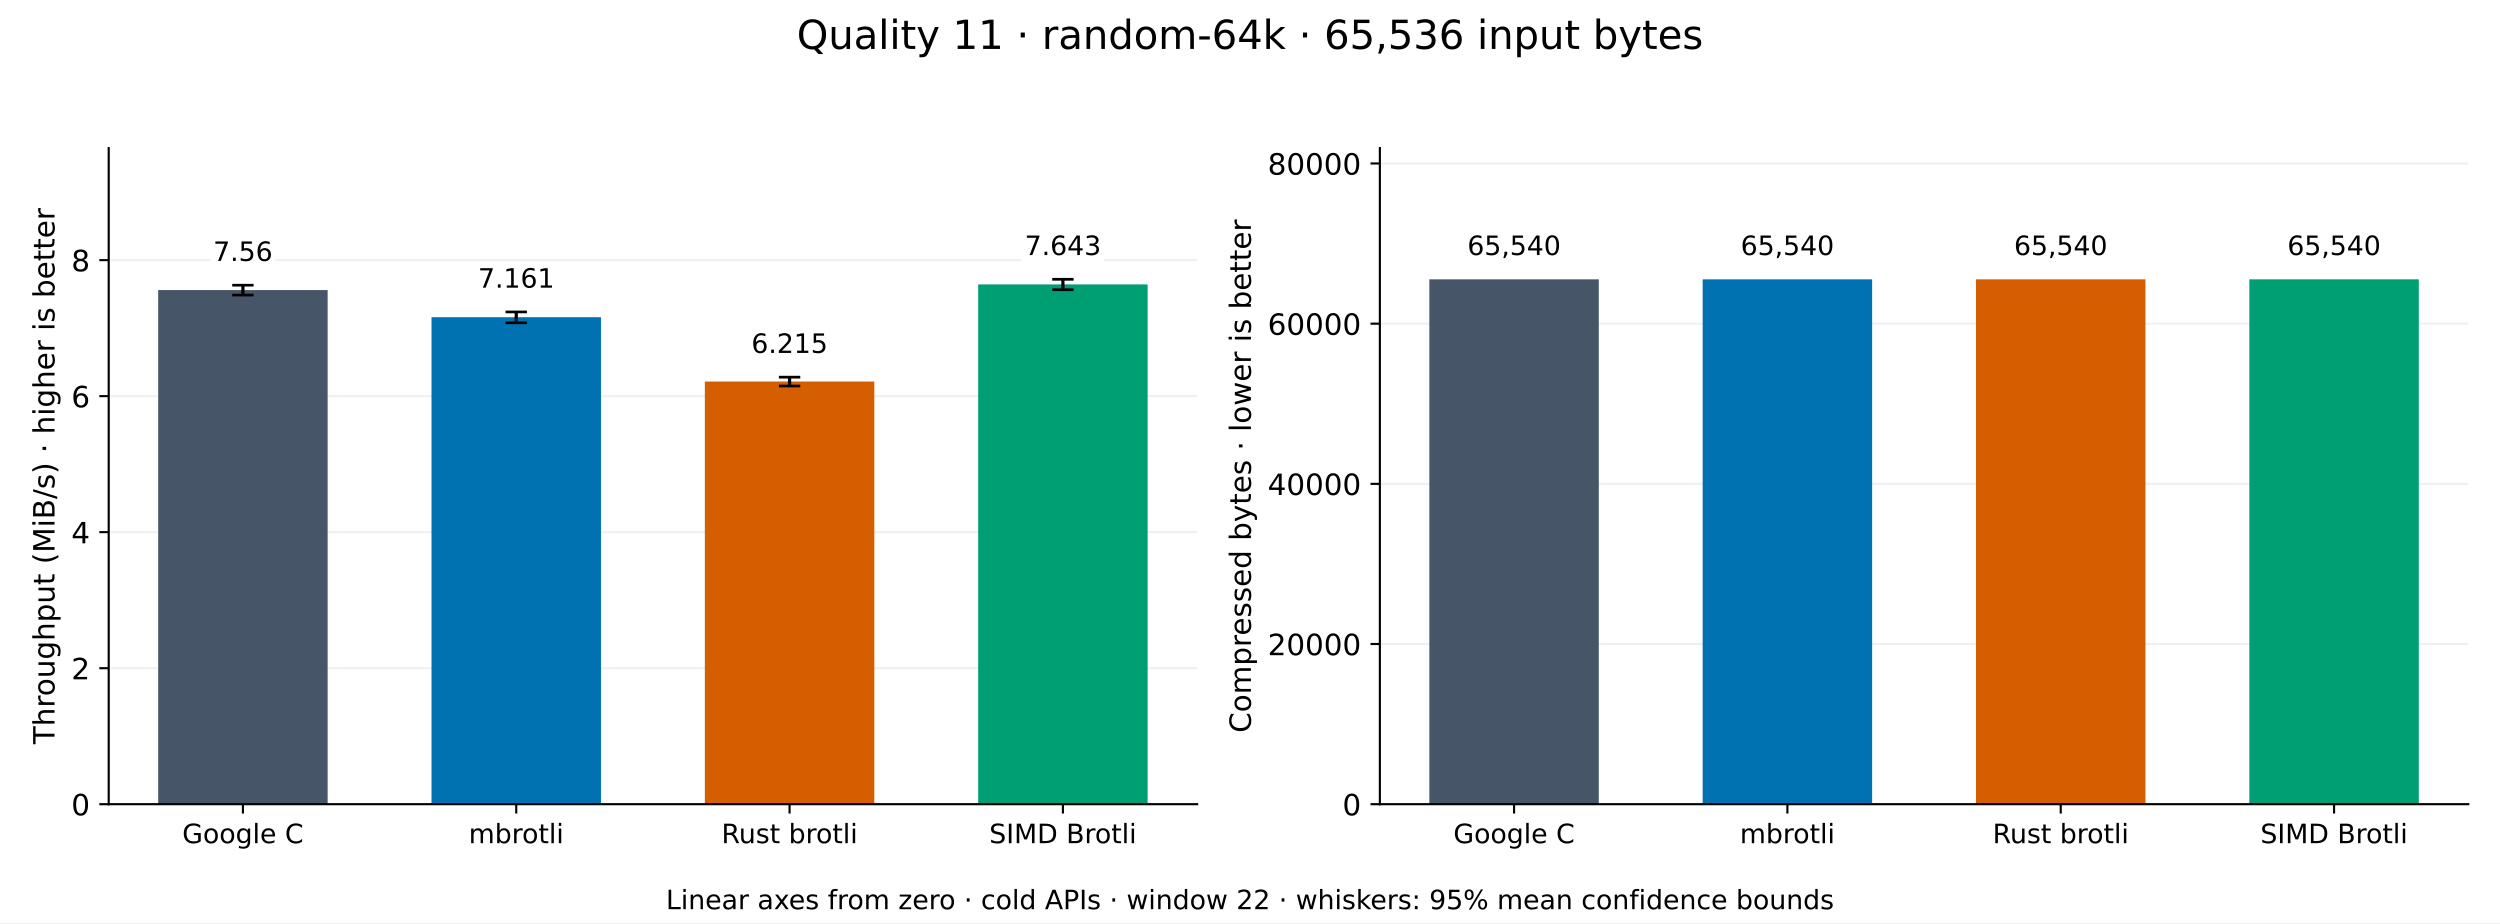
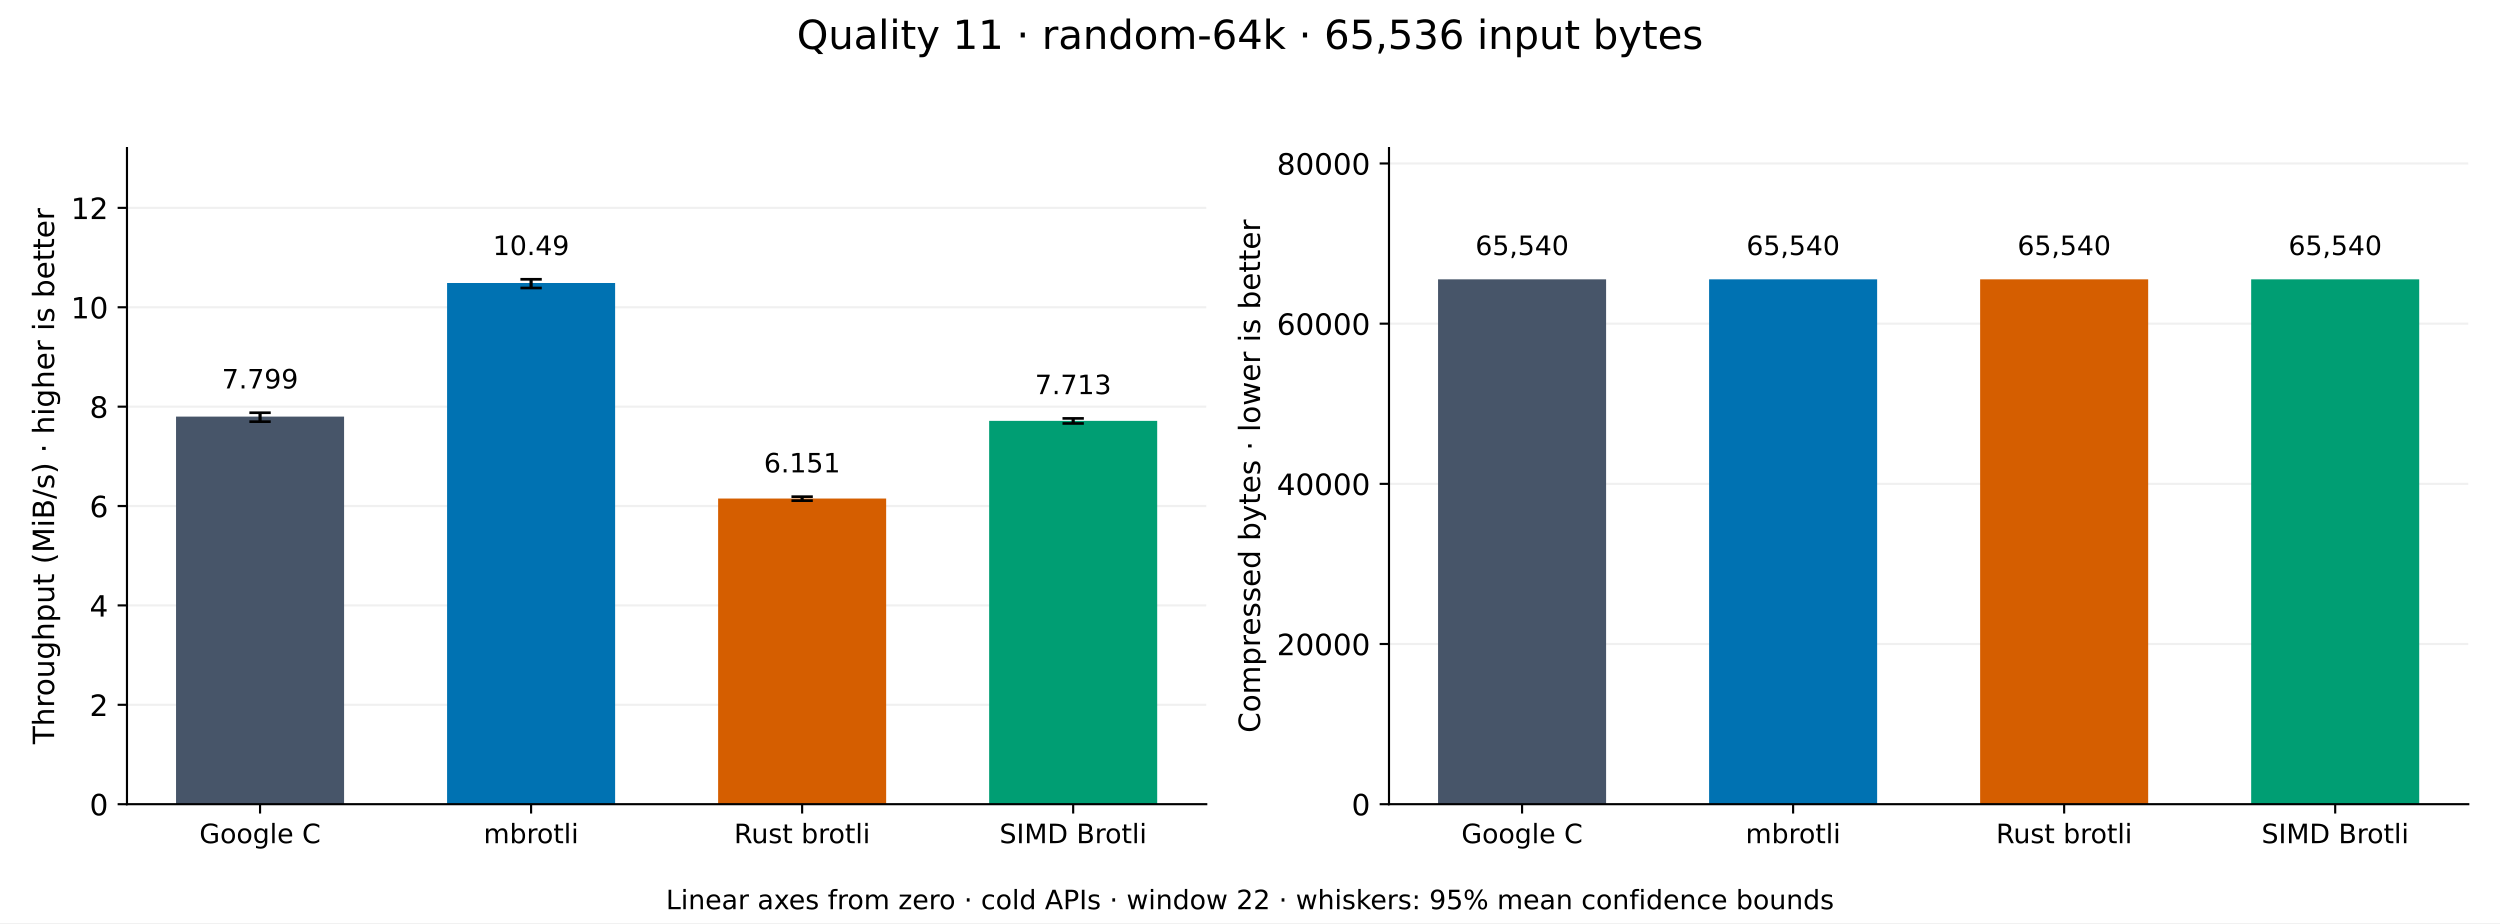
<svg xmlns="http://www.w3.org/2000/svg" xmlns:xlink="http://www.w3.org/1999/xlink" width="936pt" height="345.6pt" viewBox="0 0 936 345.6" version="1.1">
  <defs>
    <style type="text/css">*{stroke-linejoin: round; stroke-linecap: butt}</style>
  </defs>
  <g id="figure_1">
    <g id="patch_1">
-       <path d="M 0 345.6  L 936 345.6  L 936 0  L 0 0  z " style="fill: #ffffff" />
+       <path d="M 0 345.6 L 936 345.6 L 936 0 L 0 0 z " style="fill: #ffffff" />
    </g>
    <g id="axes_1">
      <g id="patch_2">
-         <path d="M 40.7 301.088  L 448.2 301.088  L 448.2 55.44  L 40.7 55.44  z " style="fill: #ffffff" />
+         <path d="M 47.54 301.088 L 451.62 301.088 L 451.62 55.44 L 47.54 55.44 z " style="fill: #ffffff" />
      </g>
      <g id="matplotlib.axis_1">
        <g id="xtick_1">
          <g id="line2d_1">
            <defs>
-               <path id="m3d63aaa0ea" d="M 0 0  L 0 3.5  " style="stroke: #000000; stroke-width: 0.8" />
+               <path id="m3d63aaa0ea" d="M 0 0 L 0 3.5 " style="stroke: #000000; stroke-width: 0.8" />
            </defs>
            <g>
-               <use xlink:href="#m3d63aaa0ea" x="90.947" y="301.088" style="stroke: #000000; stroke-width: 0.8" />
+               <use xlink:href="#m3d63aaa0ea" x="97.365" y="301.088" style="stroke: #000000; stroke-width: 0.8" />
            </g>
          </g>
          <g id="text_1">
-             <text style="font-size: 10px; font-family: 'DejaVu Sans', 'Bitstream Vera Sans', 'Computer Modern Sans Serif', 'Lucida Grande', 'Verdana', 'Geneva', 'Lucid', 'Arial', 'Helvetica', 'Avant Garde', sans-serif; text-anchor: middle" x="90.947" y="315.686" transform="rotate(-0 90.94674 315.6864)">Google C</text>
+             <text style="font-size: 10px; font-family: 'DejaVu Sans', 'Bitstream Vera Sans', 'Computer Modern Sans Serif', 'Lucida Grande', 'Verdana', 'Geneva', 'Lucid', 'Arial', 'Helvetica', 'Avant Garde', sans-serif; text-anchor: middle" x="97.365" y="315.686" transform="rotate(-0 97.36503 315.6864)">Google C</text>
          </g>
        </g>
        <g id="xtick_2">
          <g id="line2d_2">
            <g>
-               <use xlink:href="#m3d63aaa0ea" x="193.282" y="301.088" style="stroke: #000000; stroke-width: 0.8" />
+               <use xlink:href="#m3d63aaa0ea" x="198.842" y="301.088" style="stroke: #000000; stroke-width: 0.8" />
            </g>
          </g>
          <g id="text_2">
-             <text style="font-size: 10px; font-family: 'DejaVu Sans', 'Bitstream Vera Sans', 'Computer Modern Sans Serif', 'Lucida Grande', 'Verdana', 'Geneva', 'Lucid', 'Arial', 'Helvetica', 'Avant Garde', sans-serif; text-anchor: middle" x="193.282" y="315.686" transform="rotate(-0 193.2822 315.6864)">mbrotli</text>
+             <text style="font-size: 10px; font-family: 'DejaVu Sans', 'Bitstream Vera Sans', 'Computer Modern Sans Serif', 'Lucida Grande', 'Verdana', 'Geneva', 'Lucid', 'Arial', 'Helvetica', 'Avant Garde', sans-serif; text-anchor: middle" x="198.842" y="315.686" transform="rotate(-0 198.8417 315.6864)">mbrotli</text>
          </g>
        </g>
        <g id="xtick_3">
          <g id="line2d_3">
            <g>
-               <use xlink:href="#m3d63aaa0ea" x="295.618" y="301.088" style="stroke: #000000; stroke-width: 0.8" />
+               <use xlink:href="#m3d63aaa0ea" x="300.318" y="301.088" style="stroke: #000000; stroke-width: 0.8" />
            </g>
          </g>
          <g id="text_3">
-             <text style="font-size: 10px; font-family: 'DejaVu Sans', 'Bitstream Vera Sans', 'Computer Modern Sans Serif', 'Lucida Grande', 'Verdana', 'Geneva', 'Lucid', 'Arial', 'Helvetica', 'Avant Garde', sans-serif; text-anchor: middle" x="295.618" y="315.686" transform="rotate(-0 295.6178 315.6864)">Rust brotli</text>
+             <text style="font-size: 10px; font-family: 'DejaVu Sans', 'Bitstream Vera Sans', 'Computer Modern Sans Serif', 'Lucida Grande', 'Verdana', 'Geneva', 'Lucid', 'Arial', 'Helvetica', 'Avant Garde', sans-serif; text-anchor: middle" x="300.318" y="315.686" transform="rotate(-0 300.3183 315.6864)">Rust brotli</text>
          </g>
        </g>
        <g id="xtick_4">
          <g id="line2d_4">
            <g>
-               <use xlink:href="#m3d63aaa0ea" x="397.953" y="301.088" style="stroke: #000000; stroke-width: 0.8" />
+               <use xlink:href="#m3d63aaa0ea" x="401.795" y="301.088" style="stroke: #000000; stroke-width: 0.8" />
            </g>
          </g>
          <g id="text_4">
-             <text style="font-size: 10px; font-family: 'DejaVu Sans', 'Bitstream Vera Sans', 'Computer Modern Sans Serif', 'Lucida Grande', 'Verdana', 'Geneva', 'Lucid', 'Arial', 'Helvetica', 'Avant Garde', sans-serif; text-anchor: middle" x="397.953" y="315.686" transform="rotate(-0 397.9533 315.6864)">SIMD Brotli</text>
+             <text style="font-size: 10px; font-family: 'DejaVu Sans', 'Bitstream Vera Sans', 'Computer Modern Sans Serif', 'Lucida Grande', 'Verdana', 'Geneva', 'Lucid', 'Arial', 'Helvetica', 'Avant Garde', sans-serif; text-anchor: middle" x="401.795" y="315.686" transform="rotate(-0 401.795 315.6864)">SIMD Brotli</text>
          </g>
        </g>
      </g>
      <g id="matplotlib.axis_2">
        <g id="ytick_1">
          <g id="line2d_5">
-             <path d="M 40.7 301.088  L 448.2 301.088  " clip-path="url(#p6d65be8d7a)" style="fill: none; stroke: #b0b0b0; stroke-opacity: 0.18; stroke-width: 0.8; stroke-linecap: square" />
+             <path d="M 47.54 301.088 L 451.62 301.088 " clip-path="url(#pf0a0c54159)" style="fill: none; stroke: #b0b0b0; stroke-opacity: 0.18; stroke-width: 0.8; stroke-linecap: square" />
          </g>
          <g id="line2d_6">
            <defs>
-               <path id="mb6c034703b" d="M 0 0  L -3.5 0  " style="stroke: #000000; stroke-width: 0.8" />
+               <path id="mb6c034703b" d="M 0 0 L -3.5 0 " style="stroke: #000000; stroke-width: 0.8" />
            </defs>
            <g>
-               <use xlink:href="#mb6c034703b" x="40.7" y="301.088" style="stroke: #000000; stroke-width: 0.8" />
+               <use xlink:href="#mb6c034703b" x="47.54" y="301.088" style="stroke: #000000; stroke-width: 0.8" />
            </g>
          </g>
          <g id="text_5">
-             <text style="font-size: 11px; font-family: 'DejaVu Sans', 'Bitstream Vera Sans', 'Computer Modern Sans Serif', 'Lucida Grande', 'Verdana', 'Geneva', 'Lucid', 'Arial', 'Helvetica', 'Avant Garde', sans-serif; text-anchor: end" x="33.7" y="305.267" transform="rotate(-0 33.7 305.2671)">0</text>
+             <text style="font-size: 11px; font-family: 'DejaVu Sans', 'Bitstream Vera Sans', 'Computer Modern Sans Serif', 'Lucida Grande', 'Verdana', 'Geneva', 'Lucid', 'Arial', 'Helvetica', 'Avant Garde', sans-serif; text-anchor: end" x="40.54" y="305.267" transform="rotate(-0 40.54 305.2671)">0</text>
          </g>
        </g>
        <g id="ytick_2">
          <g id="line2d_7">
-             <path d="M 40.7 250.164  L 448.2 250.164  " clip-path="url(#p6d65be8d7a)" style="fill: none; stroke: #b0b0b0; stroke-opacity: 0.18; stroke-width: 0.8; stroke-linecap: square" />
+             <path d="M 47.54 263.878 L 451.62 263.878 " clip-path="url(#pf0a0c54159)" style="fill: none; stroke: #b0b0b0; stroke-opacity: 0.18; stroke-width: 0.8; stroke-linecap: square" />
          </g>
          <g id="line2d_8">
            <g>
-               <use xlink:href="#mb6c034703b" x="40.7" y="250.164" style="stroke: #000000; stroke-width: 0.8" />
+               <use xlink:href="#mb6c034703b" x="47.54" y="263.878" style="stroke: #000000; stroke-width: 0.8" />
            </g>
          </g>
          <g id="text_6">
-             <text style="font-size: 11px; font-family: 'DejaVu Sans', 'Bitstream Vera Sans', 'Computer Modern Sans Serif', 'Lucida Grande', 'Verdana', 'Geneva', 'Lucid', 'Arial', 'Helvetica', 'Avant Garde', sans-serif; text-anchor: end" x="33.7" y="254.343" transform="rotate(-0 33.7 254.3434)">2</text>
+             <text style="font-size: 11px; font-family: 'DejaVu Sans', 'Bitstream Vera Sans', 'Computer Modern Sans Serif', 'Lucida Grande', 'Verdana', 'Geneva', 'Lucid', 'Arial', 'Helvetica', 'Avant Garde', sans-serif; text-anchor: end" x="40.54" y="268.057" transform="rotate(-0 40.54 268.0571)">2</text>
          </g>
        </g>
        <g id="ytick_3">
          <g id="line2d_9">
-             <path d="M 40.7 199.24  L 448.2 199.24  " clip-path="url(#p6d65be8d7a)" style="fill: none; stroke: #b0b0b0; stroke-opacity: 0.18; stroke-width: 0.8; stroke-linecap: square" />
+             <path d="M 47.54 226.668 L 451.62 226.668 " clip-path="url(#pf0a0c54159)" style="fill: none; stroke: #b0b0b0; stroke-opacity: 0.18; stroke-width: 0.8; stroke-linecap: square" />
          </g>
          <g id="line2d_10">
            <g>
-               <use xlink:href="#mb6c034703b" x="40.7" y="199.24" style="stroke: #000000; stroke-width: 0.8" />
+               <use xlink:href="#mb6c034703b" x="47.54" y="226.668" style="stroke: #000000; stroke-width: 0.8" />
            </g>
          </g>
          <g id="text_7">
-             <text style="font-size: 11px; font-family: 'DejaVu Sans', 'Bitstream Vera Sans', 'Computer Modern Sans Serif', 'Lucida Grande', 'Verdana', 'Geneva', 'Lucid', 'Arial', 'Helvetica', 'Avant Garde', sans-serif; text-anchor: end" x="33.7" y="203.42" transform="rotate(-0 33.7 203.4196)">4</text>
+             <text style="font-size: 11px; font-family: 'DejaVu Sans', 'Bitstream Vera Sans', 'Computer Modern Sans Serif', 'Lucida Grande', 'Verdana', 'Geneva', 'Lucid', 'Arial', 'Helvetica', 'Avant Garde', sans-serif; text-anchor: end" x="40.54" y="230.847" transform="rotate(-0 40.54 230.8472)">4</text>
          </g>
        </g>
        <g id="ytick_4">
          <g id="line2d_11">
-             <path d="M 40.7 148.317  L 448.2 148.317  " clip-path="url(#p6d65be8d7a)" style="fill: none; stroke: #b0b0b0; stroke-opacity: 0.18; stroke-width: 0.8; stroke-linecap: square" />
+             <path d="M 47.54 189.458 L 451.62 189.458 " clip-path="url(#pf0a0c54159)" style="fill: none; stroke: #b0b0b0; stroke-opacity: 0.18; stroke-width: 0.8; stroke-linecap: square" />
          </g>
          <g id="line2d_12">
            <g>
-               <use xlink:href="#mb6c034703b" x="40.7" y="148.317" style="stroke: #000000; stroke-width: 0.8" />
+               <use xlink:href="#mb6c034703b" x="47.54" y="189.458" style="stroke: #000000; stroke-width: 0.8" />
            </g>
          </g>
          <g id="text_8">
-             <text style="font-size: 11px; font-family: 'DejaVu Sans', 'Bitstream Vera Sans', 'Computer Modern Sans Serif', 'Lucida Grande', 'Verdana', 'Geneva', 'Lucid', 'Arial', 'Helvetica', 'Avant Garde', sans-serif; text-anchor: end" x="33.7" y="152.496" transform="rotate(-0 33.7 152.4959)">6</text>
+             <text style="font-size: 11px; font-family: 'DejaVu Sans', 'Bitstream Vera Sans', 'Computer Modern Sans Serif', 'Lucida Grande', 'Verdana', 'Geneva', 'Lucid', 'Arial', 'Helvetica', 'Avant Garde', sans-serif; text-anchor: end" x="40.54" y="193.637" transform="rotate(-0 40.54 193.6372)">6</text>
          </g>
        </g>
        <g id="ytick_5">
          <g id="line2d_13">
-             <path d="M 40.7 97.393  L 448.2 97.393  " clip-path="url(#p6d65be8d7a)" style="fill: none; stroke: #b0b0b0; stroke-opacity: 0.18; stroke-width: 0.8; stroke-linecap: square" />
+             <path d="M 47.54 152.248 L 451.62 152.248 " clip-path="url(#pf0a0c54159)" style="fill: none; stroke: #b0b0b0; stroke-opacity: 0.18; stroke-width: 0.8; stroke-linecap: square" />
          </g>
          <g id="line2d_14">
            <g>
-               <use xlink:href="#mb6c034703b" x="40.7" y="97.393" style="stroke: #000000; stroke-width: 0.8" />
+               <use xlink:href="#mb6c034703b" x="47.54" y="152.248" style="stroke: #000000; stroke-width: 0.8" />
            </g>
          </g>
          <g id="text_9">
-             <text style="font-size: 11px; font-family: 'DejaVu Sans', 'Bitstream Vera Sans', 'Computer Modern Sans Serif', 'Lucida Grande', 'Verdana', 'Geneva', 'Lucid', 'Arial', 'Helvetica', 'Avant Garde', sans-serif; text-anchor: end" x="33.7" y="101.572" transform="rotate(-0 33.7 101.5721)">8</text>
-           </g>
-         </g>
-         <g id="text_10">
-           <text style="font-size: 11px; font-family: 'DejaVu Sans', 'Bitstream Vera Sans', 'Computer Modern Sans Serif', 'Lucida Grande', 'Verdana', 'Geneva', 'Lucid', 'Arial', 'Helvetica', 'Avant Garde', sans-serif; text-anchor: middle" x="20.414" y="178.264" transform="rotate(-90 20.41359 178.264)">Throughput (MiB/s) · higher is better</text>
+             <text style="font-size: 11px; font-family: 'DejaVu Sans', 'Bitstream Vera Sans', 'Computer Modern Sans Serif', 'Lucida Grande', 'Verdana', 'Geneva', 'Lucid', 'Arial', 'Helvetica', 'Avant Garde', sans-serif; text-anchor: end" x="40.54" y="156.427" transform="rotate(-0 40.54 156.4272)">8</text>
+           </g>
+         </g>
+         <g id="ytick_6">
+           <g id="line2d_15">
+             <path d="M 47.54 115.038 L 451.62 115.038 " clip-path="url(#pf0a0c54159)" style="fill: none; stroke: #b0b0b0; stroke-opacity: 0.18; stroke-width: 0.8; stroke-linecap: square" />
+           </g>
+           <g id="line2d_16">
+             <g>
+               <use xlink:href="#mb6c034703b" x="47.54" y="115.038" style="stroke: #000000; stroke-width: 0.8" />
+             </g>
+           </g>
+           <g id="text_10">
+             <text style="font-size: 11px; font-family: 'DejaVu Sans', 'Bitstream Vera Sans', 'Computer Modern Sans Serif', 'Lucida Grande', 'Verdana', 'Geneva', 'Lucid', 'Arial', 'Helvetica', 'Avant Garde', sans-serif; text-anchor: end" x="40.54" y="119.217" transform="rotate(-0 40.54 119.2172)">10</text>
+           </g>
+         </g>
+         <g id="ytick_7">
+           <g id="line2d_17">
+             <path d="M 47.54 77.828 L 451.62 77.828 " clip-path="url(#pf0a0c54159)" style="fill: none; stroke: #b0b0b0; stroke-opacity: 0.18; stroke-width: 0.8; stroke-linecap: square" />
+           </g>
+           <g id="line2d_18">
+             <g>
+               <use xlink:href="#mb6c034703b" x="47.54" y="77.828" style="stroke: #000000; stroke-width: 0.8" />
+             </g>
+           </g>
+           <g id="text_11">
+             <text style="font-size: 11px; font-family: 'DejaVu Sans', 'Bitstream Vera Sans', 'Computer Modern Sans Serif', 'Lucida Grande', 'Verdana', 'Geneva', 'Lucid', 'Arial', 'Helvetica', 'Avant Garde', sans-serif; text-anchor: end" x="40.54" y="82.007" transform="rotate(-0 40.54 82.00719)">12</text>
+           </g>
+         </g>
+         <g id="text_12">
+           <text style="font-size: 11px; font-family: 'DejaVu Sans', 'Bitstream Vera Sans', 'Computer Modern Sans Serif', 'Lucida Grande', 'Verdana', 'Geneva', 'Lucid', 'Arial', 'Helvetica', 'Avant Garde', sans-serif; text-anchor: middle" x="20.255" y="178.264" transform="rotate(-90 20.25484 178.264)">Throughput (MiB/s) · higher is better</text>
        </g>
      </g>
      <g id="patch_3">
-         <path d="M 59.223 301.088  L 122.671 301.088  L 122.671 108.59  L 59.223 108.59  z " clip-path="url(#p6d65be8d7a)" style="fill: #475569" />
+         <path d="M 65.907 301.088 L 128.823 301.088 L 128.823 155.978 L 65.907 155.978 z " clip-path="url(#pf0a0c54159)" style="fill: #475569" />
      </g>
      <g id="patch_4">
-         <path d="M 161.558 301.088  L 225.006 301.088  L 225.006 118.749  L 161.558 118.749  z " clip-path="url(#p6d65be8d7a)" style="fill: #0072b2" />
+         <path d="M 167.384 301.088 L 230.299 301.088 L 230.299 105.961 L 167.384 105.961 z " clip-path="url(#pf0a0c54159)" style="fill: #0072b2" />
      </g>
      <g id="patch_5">
-         <path d="M 263.894 301.088  L 327.342 301.088  L 327.342 142.847  L 263.894 142.847  z " clip-path="url(#p6d65be8d7a)" style="fill: #d55e00" />
+         <path d="M 268.861 301.088 L 331.776 301.088 L 331.776 186.643 L 268.861 186.643 z " clip-path="url(#pf0a0c54159)" style="fill: #d55e00" />
      </g>
      <g id="patch_6">
-         <path d="M 366.229 301.088  L 429.677 301.088  L 429.677 106.473  L 366.229 106.473  z " clip-path="url(#p6d65be8d7a)" style="fill: #009e73" />
+         <path d="M 370.337 301.088 L 433.253 301.088 L 433.253 157.581 L 370.337 157.581 z " clip-path="url(#pf0a0c54159)" style="fill: #009e73" />
      </g>
      <g id="LineCollection_1">
-         <path d="M 90.947 110.463  L 90.947 106.781  " clip-path="url(#p6d65be8d7a)" style="fill: none; stroke: #000000; stroke-width: 1.2" />
-         <path d="M 193.282 120.859  L 193.282 116.78  " clip-path="url(#p6d65be8d7a)" style="fill: none; stroke: #000000; stroke-width: 1.2" />
-         <path d="M 295.618 144.529  L 295.618 141.211  " clip-path="url(#p6d65be8d7a)" style="fill: none; stroke: #000000; stroke-width: 1.2" />
-         <path d="M 397.953 108.477  L 397.953 104.57  " clip-path="url(#p6d65be8d7a)" style="fill: none; stroke: #000000; stroke-width: 1.2" />
-       </g>
-       <g id="line2d_15">
+         <path d="M 97.365 157.862 L 97.365 154.533 " clip-path="url(#pf0a0c54159)" style="fill: none; stroke: #000000; stroke-width: 1.2" />
+         <path d="M 198.842 107.819 L 198.842 104.57 " clip-path="url(#pf0a0c54159)" style="fill: none; stroke: #000000; stroke-width: 1.2" />
+         <path d="M 300.318 187.441 L 300.318 185.955 " clip-path="url(#pf0a0c54159)" style="fill: none; stroke: #000000; stroke-width: 1.2" />
+         <path d="M 401.795 158.537 L 401.795 156.652 " clip-path="url(#pf0a0c54159)" style="fill: none; stroke: #000000; stroke-width: 1.2" />
+       </g>
+       <g id="line2d_19">
        <defs>
-           <path id="ma4d3aa00d3" d="M 4 0  L -4 -0  " style="stroke: #000000" />
+           <path id="ma4d3aa00d3" d="M 4 0 L -4 -0 " style="stroke: #000000" />
        </defs>
-         <g clip-path="url(#p6d65be8d7a)">
-           <use xlink:href="#ma4d3aa00d3" x="90.947" y="110.463" style="fill: #1f77b4; stroke: #000000" />
-           <use xlink:href="#ma4d3aa00d3" x="193.282" y="120.859" style="fill: #1f77b4; stroke: #000000" />
-           <use xlink:href="#ma4d3aa00d3" x="295.618" y="144.529" style="fill: #1f77b4; stroke: #000000" />
-           <use xlink:href="#ma4d3aa00d3" x="397.953" y="108.477" style="fill: #1f77b4; stroke: #000000" />
-         </g>
-       </g>
-       <g id="line2d_16">
-         <g clip-path="url(#p6d65be8d7a)">
-           <use xlink:href="#ma4d3aa00d3" x="90.947" y="106.781" style="fill: #1f77b4; stroke: #000000" />
-           <use xlink:href="#ma4d3aa00d3" x="193.282" y="116.78" style="fill: #1f77b4; stroke: #000000" />
-           <use xlink:href="#ma4d3aa00d3" x="295.618" y="141.211" style="fill: #1f77b4; stroke: #000000" />
-           <use xlink:href="#ma4d3aa00d3" x="397.953" y="104.57" style="fill: #1f77b4; stroke: #000000" />
+         <g clip-path="url(#pf0a0c54159)">
+           <use xlink:href="#ma4d3aa00d3" x="97.365" y="157.862" style="fill: #1f77b4; stroke: #000000" />
+           <use xlink:href="#ma4d3aa00d3" x="198.842" y="107.819" style="fill: #1f77b4; stroke: #000000" />
+           <use xlink:href="#ma4d3aa00d3" x="300.318" y="187.441" style="fill: #1f77b4; stroke: #000000" />
+           <use xlink:href="#ma4d3aa00d3" x="401.795" y="158.537" style="fill: #1f77b4; stroke: #000000" />
+         </g>
+       </g>
+       <g id="line2d_20">
+         <g clip-path="url(#pf0a0c54159)">
+           <use xlink:href="#ma4d3aa00d3" x="97.365" y="154.533" style="fill: #1f77b4; stroke: #000000" />
+           <use xlink:href="#ma4d3aa00d3" x="198.842" y="104.57" style="fill: #1f77b4; stroke: #000000" />
+           <use xlink:href="#ma4d3aa00d3" x="300.318" y="185.955" style="fill: #1f77b4; stroke: #000000" />
+           <use xlink:href="#ma4d3aa00d3" x="401.795" y="156.652" style="fill: #1f77b4; stroke: #000000" />
        </g>
      </g>
      <g id="patch_7">
-         <path d="M 40.7 301.088  L 40.7 55.44  " style="fill: none; stroke: #000000; stroke-width: 0.8; stroke-linejoin: miter; stroke-linecap: square" />
+         <path d="M 47.54 301.088 L 47.54 55.44 " style="fill: none; stroke: #000000; stroke-width: 0.8; stroke-linejoin: miter; stroke-linecap: square" />
      </g>
      <g id="patch_8">
-         <path d="M 40.7 301.088  L 448.2 301.088  " style="fill: none; stroke: #000000; stroke-width: 0.8; stroke-linejoin: miter; stroke-linecap: square" />
-       </g>
-       <g id="text_11">
+         <path d="M 47.54 301.088 L 451.62 301.088 " style="fill: none; stroke: #000000; stroke-width: 0.8; stroke-linejoin: miter; stroke-linecap: square" />
+       </g>
+       <g id="text_13">
        <g id="patch_9">
-           <path d="M 78.814 100.781  L 103.08 100.781  L 103.08 89.103  L 78.814 89.103  z " style="fill: #ffffff; opacity: 0.9" />
-         </g>
-         <text style="font-size: 10px; font-family: 'DejaVu Sans', 'Bitstream Vera Sans', 'Computer Modern Sans Serif', 'Lucida Grande', 'Verdana', 'Geneva', 'Lucid', 'Arial', 'Helvetica', 'Avant Garde', sans-serif; text-anchor: middle" x="90.947" y="97.701" transform="rotate(-0 90.94674 97.70137)">7.56</text>
-       </g>
-       <g id="text_12">
+           <path d="M 82.051 148.533 L 112.679 148.533 L 112.679 136.855 L 82.051 136.855 z " style="fill: #ffffff; opacity: 0.9" />
+         </g>
+         <text style="font-size: 10px; font-family: 'DejaVu Sans', 'Bitstream Vera Sans', 'Computer Modern Sans Serif', 'Lucida Grande', 'Verdana', 'Geneva', 'Lucid', 'Arial', 'Helvetica', 'Avant Garde', sans-serif; text-anchor: middle" x="97.365" y="145.454" transform="rotate(-0 97.36503 145.4535)">7.799</text>
+       </g>
+       <g id="text_14">
        <g id="patch_10">
-           <path d="M 177.968 110.78  L 208.596 110.78  L 208.596 99.101  L 177.968 99.101  z " style="fill: #ffffff; opacity: 0.9" />
-         </g>
-         <text style="font-size: 10px; font-family: 'DejaVu Sans', 'Bitstream Vera Sans', 'Computer Modern Sans Serif', 'Lucida Grande', 'Verdana', 'Geneva', 'Lucid', 'Arial', 'Helvetica', 'Avant Garde', sans-serif; text-anchor: middle" x="193.282" y="107.7" transform="rotate(-0 193.2822 107.6999)">7.161</text>
-       </g>
-       <g id="text_13">
+           <path d="M 183.528 98.57 L 214.156 98.57 L 214.156 86.891 L 183.528 86.891 z " style="fill: #ffffff; opacity: 0.9" />
+         </g>
+         <text style="font-size: 10px; font-family: 'DejaVu Sans', 'Bitstream Vera Sans', 'Computer Modern Sans Serif', 'Lucida Grande', 'Verdana', 'Geneva', 'Lucid', 'Arial', 'Helvetica', 'Avant Garde', sans-serif; text-anchor: middle" x="198.842" y="95.49" transform="rotate(-0 198.8417 95.48991)">10.49</text>
+       </g>
+       <g id="text_15">
        <g id="patch_11">
-           <path d="M 280.304 135.211  L 310.932 135.211  L 310.932 123.533  L 280.304 123.533  z " style="fill: #ffffff; opacity: 0.9" />
-         </g>
-         <text style="font-size: 10px; font-family: 'DejaVu Sans', 'Bitstream Vera Sans', 'Computer Modern Sans Serif', 'Lucida Grande', 'Verdana', 'Geneva', 'Lucid', 'Arial', 'Helvetica', 'Avant Garde', sans-serif; text-anchor: middle" x="295.618" y="132.131" transform="rotate(-0 295.6178 132.131)">6.215</text>
-       </g>
-       <g id="text_14">
+           <path d="M 285.004 179.955 L 315.632 179.955 L 315.632 168.277 L 285.004 168.277 z " style="fill: #ffffff; opacity: 0.9" />
+         </g>
+         <text style="font-size: 10px; font-family: 'DejaVu Sans', 'Bitstream Vera Sans', 'Computer Modern Sans Serif', 'Lucida Grande', 'Verdana', 'Geneva', 'Lucid', 'Arial', 'Helvetica', 'Avant Garde', sans-serif; text-anchor: middle" x="300.318" y="176.875" transform="rotate(-0 300.3183 176.8752)">6.151</text>
+       </g>
+       <g id="text_16">
        <g id="patch_12">
-           <path d="M 382.639 98.57  L 413.267 98.57  L 413.267 86.891  L 382.639 86.891  z " style="fill: #ffffff; opacity: 0.9" />
-         </g>
-         <text style="font-size: 10px; font-family: 'DejaVu Sans', 'Bitstream Vera Sans', 'Computer Modern Sans Serif', 'Lucida Grande', 'Verdana', 'Geneva', 'Lucid', 'Arial', 'Helvetica', 'Avant Garde', sans-serif; text-anchor: middle" x="397.953" y="95.49" transform="rotate(-0 397.9533 95.48991)">7.643</text>
+           <path d="M 386.481 150.652 L 417.109 150.652 L 417.109 138.974 L 386.481 138.974 z " style="fill: #ffffff; opacity: 0.9" />
+         </g>
+         <text style="font-size: 10px; font-family: 'DejaVu Sans', 'Bitstream Vera Sans', 'Computer Modern Sans Serif', 'Lucida Grande', 'Verdana', 'Geneva', 'Lucid', 'Arial', 'Helvetica', 'Avant Garde', sans-serif; text-anchor: middle" x="401.795" y="147.572" transform="rotate(-0 401.795 147.5724)">7.713</text>
      </g>
    </g>
    <g id="axes_2">
      <g id="patch_13">
-         <path d="M 516.62 301.088  L 924.12 301.088  L 924.12 55.44  L 516.62 55.44  z " style="fill: #ffffff" />
+         <path d="M 520.04 301.088 L 924.12 301.088 L 924.12 55.44 L 520.04 55.44 z " style="fill: #ffffff" />
      </g>
      <g id="matplotlib.axis_3">
        <g id="xtick_5">
-           <g id="line2d_17">
-             <g>
-               <use xlink:href="#m3d63aaa0ea" x="566.867" y="301.088" style="stroke: #000000; stroke-width: 0.8" />
-             </g>
-           </g>
-           <g id="text_15">
-             <text style="font-size: 10px; font-family: 'DejaVu Sans', 'Bitstream Vera Sans', 'Computer Modern Sans Serif', 'Lucida Grande', 'Verdana', 'Geneva', 'Lucid', 'Arial', 'Helvetica', 'Avant Garde', sans-serif; text-anchor: middle" x="566.867" y="315.686" transform="rotate(-0 566.8667 315.6864)">Google C</text>
+           <g id="line2d_21">
+             <g>
+               <use xlink:href="#m3d63aaa0ea" x="569.865" y="301.088" style="stroke: #000000; stroke-width: 0.8" />
+             </g>
+           </g>
+           <g id="text_17">
+             <text style="font-size: 10px; font-family: 'DejaVu Sans', 'Bitstream Vera Sans', 'Computer Modern Sans Serif', 'Lucida Grande', 'Verdana', 'Geneva', 'Lucid', 'Arial', 'Helvetica', 'Avant Garde', sans-serif; text-anchor: middle" x="569.865" y="315.686" transform="rotate(-0 569.865 315.6864)">Google C</text>
          </g>
        </g>
        <g id="xtick_6">
-           <g id="line2d_18">
-             <g>
-               <use xlink:href="#m3d63aaa0ea" x="669.202" y="301.088" style="stroke: #000000; stroke-width: 0.8" />
-             </g>
-           </g>
-           <g id="text_16">
-             <text style="font-size: 10px; font-family: 'DejaVu Sans', 'Bitstream Vera Sans', 'Computer Modern Sans Serif', 'Lucida Grande', 'Verdana', 'Geneva', 'Lucid', 'Arial', 'Helvetica', 'Avant Garde', sans-serif; text-anchor: middle" x="669.202" y="315.686" transform="rotate(-0 669.2022 315.6864)">mbrotli</text>
+           <g id="line2d_22">
+             <g>
+               <use xlink:href="#m3d63aaa0ea" x="671.342" y="301.088" style="stroke: #000000; stroke-width: 0.8" />
+             </g>
+           </g>
+           <g id="text_18">
+             <text style="font-size: 10px; font-family: 'DejaVu Sans', 'Bitstream Vera Sans', 'Computer Modern Sans Serif', 'Lucida Grande', 'Verdana', 'Geneva', 'Lucid', 'Arial', 'Helvetica', 'Avant Garde', sans-serif; text-anchor: middle" x="671.342" y="315.686" transform="rotate(-0 671.3417 315.6864)">mbrotli</text>
          </g>
        </g>
        <g id="xtick_7">
-           <g id="line2d_19">
-             <g>
-               <use xlink:href="#m3d63aaa0ea" x="771.538" y="301.088" style="stroke: #000000; stroke-width: 0.8" />
-             </g>
-           </g>
-           <g id="text_17">
-             <text style="font-size: 10px; font-family: 'DejaVu Sans', 'Bitstream Vera Sans', 'Computer Modern Sans Serif', 'Lucida Grande', 'Verdana', 'Geneva', 'Lucid', 'Arial', 'Helvetica', 'Avant Garde', sans-serif; text-anchor: middle" x="771.538" y="315.686" transform="rotate(-0 771.5378 315.6864)">Rust brotli</text>
+           <g id="line2d_23">
+             <g>
+               <use xlink:href="#m3d63aaa0ea" x="772.818" y="301.088" style="stroke: #000000; stroke-width: 0.8" />
+             </g>
+           </g>
+           <g id="text_19">
+             <text style="font-size: 10px; font-family: 'DejaVu Sans', 'Bitstream Vera Sans', 'Computer Modern Sans Serif', 'Lucida Grande', 'Verdana', 'Geneva', 'Lucid', 'Arial', 'Helvetica', 'Avant Garde', sans-serif; text-anchor: middle" x="772.818" y="315.686" transform="rotate(-0 772.8183 315.6864)">Rust brotli</text>
          </g>
        </g>
        <g id="xtick_8">
-           <g id="line2d_20">
-             <g>
-               <use xlink:href="#m3d63aaa0ea" x="873.873" y="301.088" style="stroke: #000000; stroke-width: 0.8" />
-             </g>
-           </g>
-           <g id="text_18">
-             <text style="font-size: 10px; font-family: 'DejaVu Sans', 'Bitstream Vera Sans', 'Computer Modern Sans Serif', 'Lucida Grande', 'Verdana', 'Geneva', 'Lucid', 'Arial', 'Helvetica', 'Avant Garde', sans-serif; text-anchor: middle" x="873.873" y="315.686" transform="rotate(-0 873.8733 315.6864)">SIMD Brotli</text>
+           <g id="line2d_24">
+             <g>
+               <use xlink:href="#m3d63aaa0ea" x="874.295" y="301.088" style="stroke: #000000; stroke-width: 0.8" />
+             </g>
+           </g>
+           <g id="text_20">
+             <text style="font-size: 10px; font-family: 'DejaVu Sans', 'Bitstream Vera Sans', 'Computer Modern Sans Serif', 'Lucida Grande', 'Verdana', 'Geneva', 'Lucid', 'Arial', 'Helvetica', 'Avant Garde', sans-serif; text-anchor: middle" x="874.295" y="315.686" transform="rotate(-0 874.295 315.6864)">SIMD Brotli</text>
          </g>
        </g>
      </g>
      <g id="matplotlib.axis_4">
-         <g id="ytick_6">
-           <g id="line2d_21">
-             <path d="M 516.62 301.088  L 924.12 301.088  " clip-path="url(#pdd3405b5dc)" style="fill: none; stroke: #b0b0b0; stroke-opacity: 0.18; stroke-width: 0.8; stroke-linecap: square" />
-           </g>
-           <g id="line2d_22">
-             <g>
-               <use xlink:href="#mb6c034703b" x="516.62" y="301.088" style="stroke: #000000; stroke-width: 0.8" />
-             </g>
-           </g>
-           <g id="text_19">
-             <text style="font-size: 11px; font-family: 'DejaVu Sans', 'Bitstream Vera Sans', 'Computer Modern Sans Serif', 'Lucida Grande', 'Verdana', 'Geneva', 'Lucid', 'Arial', 'Helvetica', 'Avant Garde', sans-serif; text-anchor: end" x="509.62" y="305.267" transform="rotate(-0 509.62 305.2671)">0</text>
-           </g>
-         </g>
-         <g id="ytick_7">
-           <g id="line2d_23">
-             <path d="M 516.62 241.119  L 924.12 241.119  " clip-path="url(#pdd3405b5dc)" style="fill: none; stroke: #b0b0b0; stroke-opacity: 0.18; stroke-width: 0.8; stroke-linecap: square" />
-           </g>
-           <g id="line2d_24">
-             <g>
-               <use xlink:href="#mb6c034703b" x="516.62" y="241.119" style="stroke: #000000; stroke-width: 0.8" />
-             </g>
-           </g>
-           <g id="text_20">
-             <text style="font-size: 11px; font-family: 'DejaVu Sans', 'Bitstream Vera Sans', 'Computer Modern Sans Serif', 'Lucida Grande', 'Verdana', 'Geneva', 'Lucid', 'Arial', 'Helvetica', 'Avant Garde', sans-serif; text-anchor: end" x="509.62" y="245.298" transform="rotate(-0 509.62 245.2981)">20000</text>
-           </g>
-         </g>
        <g id="ytick_8">
          <g id="line2d_25">
-             <path d="M 516.62 181.15  L 924.12 181.15  " clip-path="url(#pdd3405b5dc)" style="fill: none; stroke: #b0b0b0; stroke-opacity: 0.18; stroke-width: 0.8; stroke-linecap: square" />
+             <path d="M 520.04 301.088 L 924.12 301.088 " clip-path="url(#p491dce9776)" style="fill: none; stroke: #b0b0b0; stroke-opacity: 0.18; stroke-width: 0.8; stroke-linecap: square" />
          </g>
          <g id="line2d_26">
            <g>
-               <use xlink:href="#mb6c034703b" x="516.62" y="181.15" style="stroke: #000000; stroke-width: 0.8" />
+               <use xlink:href="#mb6c034703b" x="520.04" y="301.088" style="stroke: #000000; stroke-width: 0.8" />
            </g>
          </g>
          <g id="text_21">
-             <text style="font-size: 11px; font-family: 'DejaVu Sans', 'Bitstream Vera Sans', 'Computer Modern Sans Serif', 'Lucida Grande', 'Verdana', 'Geneva', 'Lucid', 'Arial', 'Helvetica', 'Avant Garde', sans-serif; text-anchor: end" x="509.62" y="185.329" transform="rotate(-0 509.62 185.3291)">40000</text>
+             <text style="font-size: 11px; font-family: 'DejaVu Sans', 'Bitstream Vera Sans', 'Computer Modern Sans Serif', 'Lucida Grande', 'Verdana', 'Geneva', 'Lucid', 'Arial', 'Helvetica', 'Avant Garde', sans-serif; text-anchor: end" x="513.04" y="305.267" transform="rotate(-0 513.04 305.2671)">0</text>
          </g>
        </g>
        <g id="ytick_9">
          <g id="line2d_27">
-             <path d="M 516.62 121.181  L 924.12 121.181  " clip-path="url(#pdd3405b5dc)" style="fill: none; stroke: #b0b0b0; stroke-opacity: 0.18; stroke-width: 0.8; stroke-linecap: square" />
+             <path d="M 520.04 241.119 L 924.12 241.119 " clip-path="url(#p491dce9776)" style="fill: none; stroke: #b0b0b0; stroke-opacity: 0.18; stroke-width: 0.8; stroke-linecap: square" />
          </g>
          <g id="line2d_28">
            <g>
-               <use xlink:href="#mb6c034703b" x="516.62" y="121.181" style="stroke: #000000; stroke-width: 0.8" />
+               <use xlink:href="#mb6c034703b" x="520.04" y="241.119" style="stroke: #000000; stroke-width: 0.8" />
            </g>
          </g>
          <g id="text_22">
-             <text style="font-size: 11px; font-family: 'DejaVu Sans', 'Bitstream Vera Sans', 'Computer Modern Sans Serif', 'Lucida Grande', 'Verdana', 'Geneva', 'Lucid', 'Arial', 'Helvetica', 'Avant Garde', sans-serif; text-anchor: end" x="509.62" y="125.36" transform="rotate(-0 509.62 125.3602)">60000</text>
+             <text style="font-size: 11px; font-family: 'DejaVu Sans', 'Bitstream Vera Sans', 'Computer Modern Sans Serif', 'Lucida Grande', 'Verdana', 'Geneva', 'Lucid', 'Arial', 'Helvetica', 'Avant Garde', sans-serif; text-anchor: end" x="513.04" y="245.298" transform="rotate(-0 513.04 245.2981)">20000</text>
          </g>
        </g>
        <g id="ytick_10">
          <g id="line2d_29">
-             <path d="M 516.62 61.212  L 924.12 61.212  " clip-path="url(#pdd3405b5dc)" style="fill: none; stroke: #b0b0b0; stroke-opacity: 0.18; stroke-width: 0.8; stroke-linecap: square" />
+             <path d="M 520.04 181.15 L 924.12 181.15 " clip-path="url(#p491dce9776)" style="fill: none; stroke: #b0b0b0; stroke-opacity: 0.18; stroke-width: 0.8; stroke-linecap: square" />
          </g>
          <g id="line2d_30">
            <g>
-               <use xlink:href="#mb6c034703b" x="516.62" y="61.212" style="stroke: #000000; stroke-width: 0.8" />
+               <use xlink:href="#mb6c034703b" x="520.04" y="181.15" style="stroke: #000000; stroke-width: 0.8" />
            </g>
          </g>
          <g id="text_23">
-             <text style="font-size: 11px; font-family: 'DejaVu Sans', 'Bitstream Vera Sans', 'Computer Modern Sans Serif', 'Lucida Grande', 'Verdana', 'Geneva', 'Lucid', 'Arial', 'Helvetica', 'Avant Garde', sans-serif; text-anchor: end" x="509.62" y="65.391" transform="rotate(-0 509.62 65.39116)">80000</text>
-           </g>
-         </g>
-         <g id="text_24">
-           <text style="font-size: 11px; font-family: 'DejaVu Sans', 'Bitstream Vera Sans', 'Computer Modern Sans Serif', 'Lucida Grande', 'Verdana', 'Geneva', 'Lucid', 'Arial', 'Helvetica', 'Avant Garde', sans-serif; text-anchor: middle" x="468.339" y="178.264" transform="rotate(-90 468.3386 178.264)">Compressed bytes · lower is better</text>
+             <text style="font-size: 11px; font-family: 'DejaVu Sans', 'Bitstream Vera Sans', 'Computer Modern Sans Serif', 'Lucida Grande', 'Verdana', 'Geneva', 'Lucid', 'Arial', 'Helvetica', 'Avant Garde', sans-serif; text-anchor: end" x="513.04" y="185.329" transform="rotate(-0 513.04 185.3291)">40000</text>
+           </g>
+         </g>
+         <g id="ytick_11">
+           <g id="line2d_31">
+             <path d="M 520.04 121.181 L 924.12 121.181 " clip-path="url(#p491dce9776)" style="fill: none; stroke: #b0b0b0; stroke-opacity: 0.18; stroke-width: 0.8; stroke-linecap: square" />
+           </g>
+           <g id="line2d_32">
+             <g>
+               <use xlink:href="#mb6c034703b" x="520.04" y="121.181" style="stroke: #000000; stroke-width: 0.8" />
+             </g>
+           </g>
+           <g id="text_24">
+             <text style="font-size: 11px; font-family: 'DejaVu Sans', 'Bitstream Vera Sans', 'Computer Modern Sans Serif', 'Lucida Grande', 'Verdana', 'Geneva', 'Lucid', 'Arial', 'Helvetica', 'Avant Garde', sans-serif; text-anchor: end" x="513.04" y="125.36" transform="rotate(-0 513.04 125.3602)">60000</text>
+           </g>
+         </g>
+         <g id="ytick_12">
+           <g id="line2d_33">
+             <path d="M 520.04 61.212 L 924.12 61.212 " clip-path="url(#p491dce9776)" style="fill: none; stroke: #b0b0b0; stroke-opacity: 0.18; stroke-width: 0.8; stroke-linecap: square" />
+           </g>
+           <g id="line2d_34">
+             <g>
+               <use xlink:href="#mb6c034703b" x="520.04" y="61.212" style="stroke: #000000; stroke-width: 0.8" />
+             </g>
+           </g>
+           <g id="text_25">
+             <text style="font-size: 11px; font-family: 'DejaVu Sans', 'Bitstream Vera Sans', 'Computer Modern Sans Serif', 'Lucida Grande', 'Verdana', 'Geneva', 'Lucid', 'Arial', 'Helvetica', 'Avant Garde', sans-serif; text-anchor: end" x="513.04" y="65.391" transform="rotate(-0 513.04 65.39116)">80000</text>
+           </g>
+         </g>
+         <g id="text_26">
+           <text style="font-size: 11px; font-family: 'DejaVu Sans', 'Bitstream Vera Sans', 'Computer Modern Sans Serif', 'Lucida Grande', 'Verdana', 'Geneva', 'Lucid', 'Arial', 'Helvetica', 'Avant Garde', sans-serif; text-anchor: middle" x="471.759" y="178.264" transform="rotate(-90 471.7586 178.264)">Compressed bytes · lower is better</text>
        </g>
      </g>
      <g id="patch_14">
-         <path d="M 535.143 301.088  L 598.591 301.088  L 598.591 104.57  L 535.143 104.57  z " clip-path="url(#pdd3405b5dc)" style="fill: #475569" />
+         <path d="M 538.407 301.088 L 601.323 301.088 L 601.323 104.57 L 538.407 104.57 z " clip-path="url(#p491dce9776)" style="fill: #475569" />
      </g>
      <g id="patch_15">
-         <path d="M 637.478 301.088  L 700.926 301.088  L 700.926 104.57  L 637.478 104.57  z " clip-path="url(#pdd3405b5dc)" style="fill: #0072b2" />
+         <path d="M 639.884 301.088 L 702.799 301.088 L 702.799 104.57 L 639.884 104.57 z " clip-path="url(#p491dce9776)" style="fill: #0072b2" />
      </g>
      <g id="patch_16">
-         <path d="M 739.814 301.088  L 803.262 301.088  L 803.262 104.57  L 739.814 104.57  z " clip-path="url(#pdd3405b5dc)" style="fill: #d55e00" />
+         <path d="M 741.361 301.088 L 804.276 301.088 L 804.276 104.57 L 741.361 104.57 z " clip-path="url(#p491dce9776)" style="fill: #d55e00" />
      </g>
      <g id="patch_17">
-         <path d="M 842.149 301.088  L 905.597 301.088  L 905.597 104.57  L 842.149 104.57  z " clip-path="url(#pdd3405b5dc)" style="fill: #009e73" />
+         <path d="M 842.837 301.088 L 905.753 301.088 L 905.753 104.57 L 842.837 104.57 z " clip-path="url(#p491dce9776)" style="fill: #009e73" />
      </g>
      <g id="patch_18">
-         <path d="M 516.62 301.088  L 516.62 55.44  " style="fill: none; stroke: #000000; stroke-width: 0.8; stroke-linejoin: miter; stroke-linecap: square" />
+         <path d="M 520.04 301.088 L 520.04 55.44 " style="fill: none; stroke: #000000; stroke-width: 0.8; stroke-linejoin: miter; stroke-linecap: square" />
      </g>
      <g id="patch_19">
-         <path d="M 516.62 301.088  L 924.12 301.088  " style="fill: none; stroke: #000000; stroke-width: 0.8; stroke-linejoin: miter; stroke-linecap: square" />
-       </g>
-       <g id="text_25">
+         <path d="M 520.04 301.088 L 924.12 301.088 " style="fill: none; stroke: #000000; stroke-width: 0.8; stroke-linejoin: miter; stroke-linecap: square" />
+       </g>
+       <g id="text_27">
        <g id="patch_20">
-           <path d="M 548.371 98.57  L 585.362 98.57  L 585.362 86.891  L 548.371 86.891  z " style="fill: #ffffff; opacity: 0.9" />
-         </g>
-         <text style="font-size: 10px; font-family: 'DejaVu Sans', 'Bitstream Vera Sans', 'Computer Modern Sans Serif', 'Lucida Grande', 'Verdana', 'Geneva', 'Lucid', 'Arial', 'Helvetica', 'Avant Garde', sans-serif; text-anchor: middle" x="566.867" y="95.49" transform="rotate(-0 566.8667 95.48991)">65,540</text>
-       </g>
-       <g id="text_26">
+           <path d="M 551.37 98.57 L 588.36 98.57 L 588.36 86.891 L 551.37 86.891 z " style="fill: #ffffff; opacity: 0.9" />
+         </g>
+         <text style="font-size: 10px; font-family: 'DejaVu Sans', 'Bitstream Vera Sans', 'Computer Modern Sans Serif', 'Lucida Grande', 'Verdana', 'Geneva', 'Lucid', 'Arial', 'Helvetica', 'Avant Garde', sans-serif; text-anchor: middle" x="569.865" y="95.49" transform="rotate(-0 569.865 95.48991)">65,540</text>
+       </g>
+       <g id="text_28">
        <g id="patch_21">
-           <path d="M 650.707 98.57  L 687.698 98.57  L 687.698 86.891  L 650.707 86.891  z " style="fill: #ffffff; opacity: 0.9" />
-         </g>
-         <text style="font-size: 10px; font-family: 'DejaVu Sans', 'Bitstream Vera Sans', 'Computer Modern Sans Serif', 'Lucida Grande', 'Verdana', 'Geneva', 'Lucid', 'Arial', 'Helvetica', 'Avant Garde', sans-serif; text-anchor: middle" x="669.202" y="95.49" transform="rotate(-0 669.2022 95.48991)">65,540</text>
-       </g>
-       <g id="text_27">
+           <path d="M 652.846 98.57 L 689.837 98.57 L 689.837 86.891 L 652.846 86.891 z " style="fill: #ffffff; opacity: 0.9" />
+         </g>
+         <text style="font-size: 10px; font-family: 'DejaVu Sans', 'Bitstream Vera Sans', 'Computer Modern Sans Serif', 'Lucida Grande', 'Verdana', 'Geneva', 'Lucid', 'Arial', 'Helvetica', 'Avant Garde', sans-serif; text-anchor: middle" x="671.342" y="95.49" transform="rotate(-0 671.3417 95.48991)">65,540</text>
+       </g>
+       <g id="text_29">
        <g id="patch_22">
-           <path d="M 753.042 98.57  L 790.033 98.57  L 790.033 86.891  L 753.042 86.891  z " style="fill: #ffffff; opacity: 0.9" />
-         </g>
-         <text style="font-size: 10px; font-family: 'DejaVu Sans', 'Bitstream Vera Sans', 'Computer Modern Sans Serif', 'Lucida Grande', 'Verdana', 'Geneva', 'Lucid', 'Arial', 'Helvetica', 'Avant Garde', sans-serif; text-anchor: middle" x="771.538" y="95.49" transform="rotate(-0 771.5378 95.48991)">65,540</text>
-       </g>
-       <g id="text_28">
+           <path d="M 754.323 98.57 L 791.314 98.57 L 791.314 86.891 L 754.323 86.891 z " style="fill: #ffffff; opacity: 0.9" />
+         </g>
+         <text style="font-size: 10px; font-family: 'DejaVu Sans', 'Bitstream Vera Sans', 'Computer Modern Sans Serif', 'Lucida Grande', 'Verdana', 'Geneva', 'Lucid', 'Arial', 'Helvetica', 'Avant Garde', sans-serif; text-anchor: middle" x="772.818" y="95.49" transform="rotate(-0 772.8183 95.48991)">65,540</text>
+       </g>
+       <g id="text_30">
        <g id="patch_23">
-           <path d="M 855.378 98.57  L 892.369 98.57  L 892.369 86.891  L 855.378 86.891  z " style="fill: #ffffff; opacity: 0.9" />
-         </g>
-         <text style="font-size: 10px; font-family: 'DejaVu Sans', 'Bitstream Vera Sans', 'Computer Modern Sans Serif', 'Lucida Grande', 'Verdana', 'Geneva', 'Lucid', 'Arial', 'Helvetica', 'Avant Garde', sans-serif; text-anchor: middle" x="873.873" y="95.49" transform="rotate(-0 873.8733 95.48991)">65,540</text>
-       </g>
-     </g>
-     <g id="text_29">
+           <path d="M 855.8 98.57 L 892.79 98.57 L 892.79 86.891 L 855.8 86.891 z " style="fill: #ffffff; opacity: 0.9" />
+         </g>
+         <text style="font-size: 10px; font-family: 'DejaVu Sans', 'Bitstream Vera Sans', 'Computer Modern Sans Serif', 'Lucida Grande', 'Verdana', 'Geneva', 'Lucid', 'Arial', 'Helvetica', 'Avant Garde', sans-serif; text-anchor: middle" x="874.295" y="95.49" transform="rotate(-0 874.295 95.48991)">65,540</text>
+       </g>
+     </g>
+     <g id="text_31">
      <text style="font-size: 15px; font-family: 'DejaVu Sans', 'Bitstream Vera Sans', 'Computer Modern Sans Serif', 'Lucida Grande', 'Verdana', 'Geneva', 'Lucid', 'Arial', 'Helvetica', 'Avant Garde', sans-serif; text-anchor: middle" x="468" y="18.31" transform="rotate(-0 468 18.30966)">Quality 11 · random-64k · 65,536 input bytes</text>
    </g>
-     <g id="text_30">
+     <g id="text_32">
      <text style="font-size: 10px; font-family: 'DejaVu Sans', 'Bitstream Vera Sans', 'Computer Modern Sans Serif', 'Lucida Grande', 'Verdana', 'Geneva', 'Lucid', 'Arial', 'Helvetica', 'Avant Garde', sans-serif; text-anchor: middle" x="468" y="340.416" transform="rotate(-0 468 340.416)">Linear axes from zero · cold APIs · window 22 · whiskers: 95% mean confidence bounds</text>
    </g>
  </g>
  <defs>
-     <clipPath id="p6d65be8d7a">
-       <rect x="40.7" y="55.44" width="407.5" height="245.648" />
+     <clipPath id="pf0a0c54159">
+       <rect x="47.54" y="55.44" width="404.08" height="245.648" />
    </clipPath>
-     <clipPath id="pdd3405b5dc">
-       <rect x="516.62" y="55.44" width="407.5" height="245.648" />
+     <clipPath id="p491dce9776">
+       <rect x="520.04" y="55.44" width="404.08" height="245.648" />
    </clipPath>
  </defs>
</svg>
